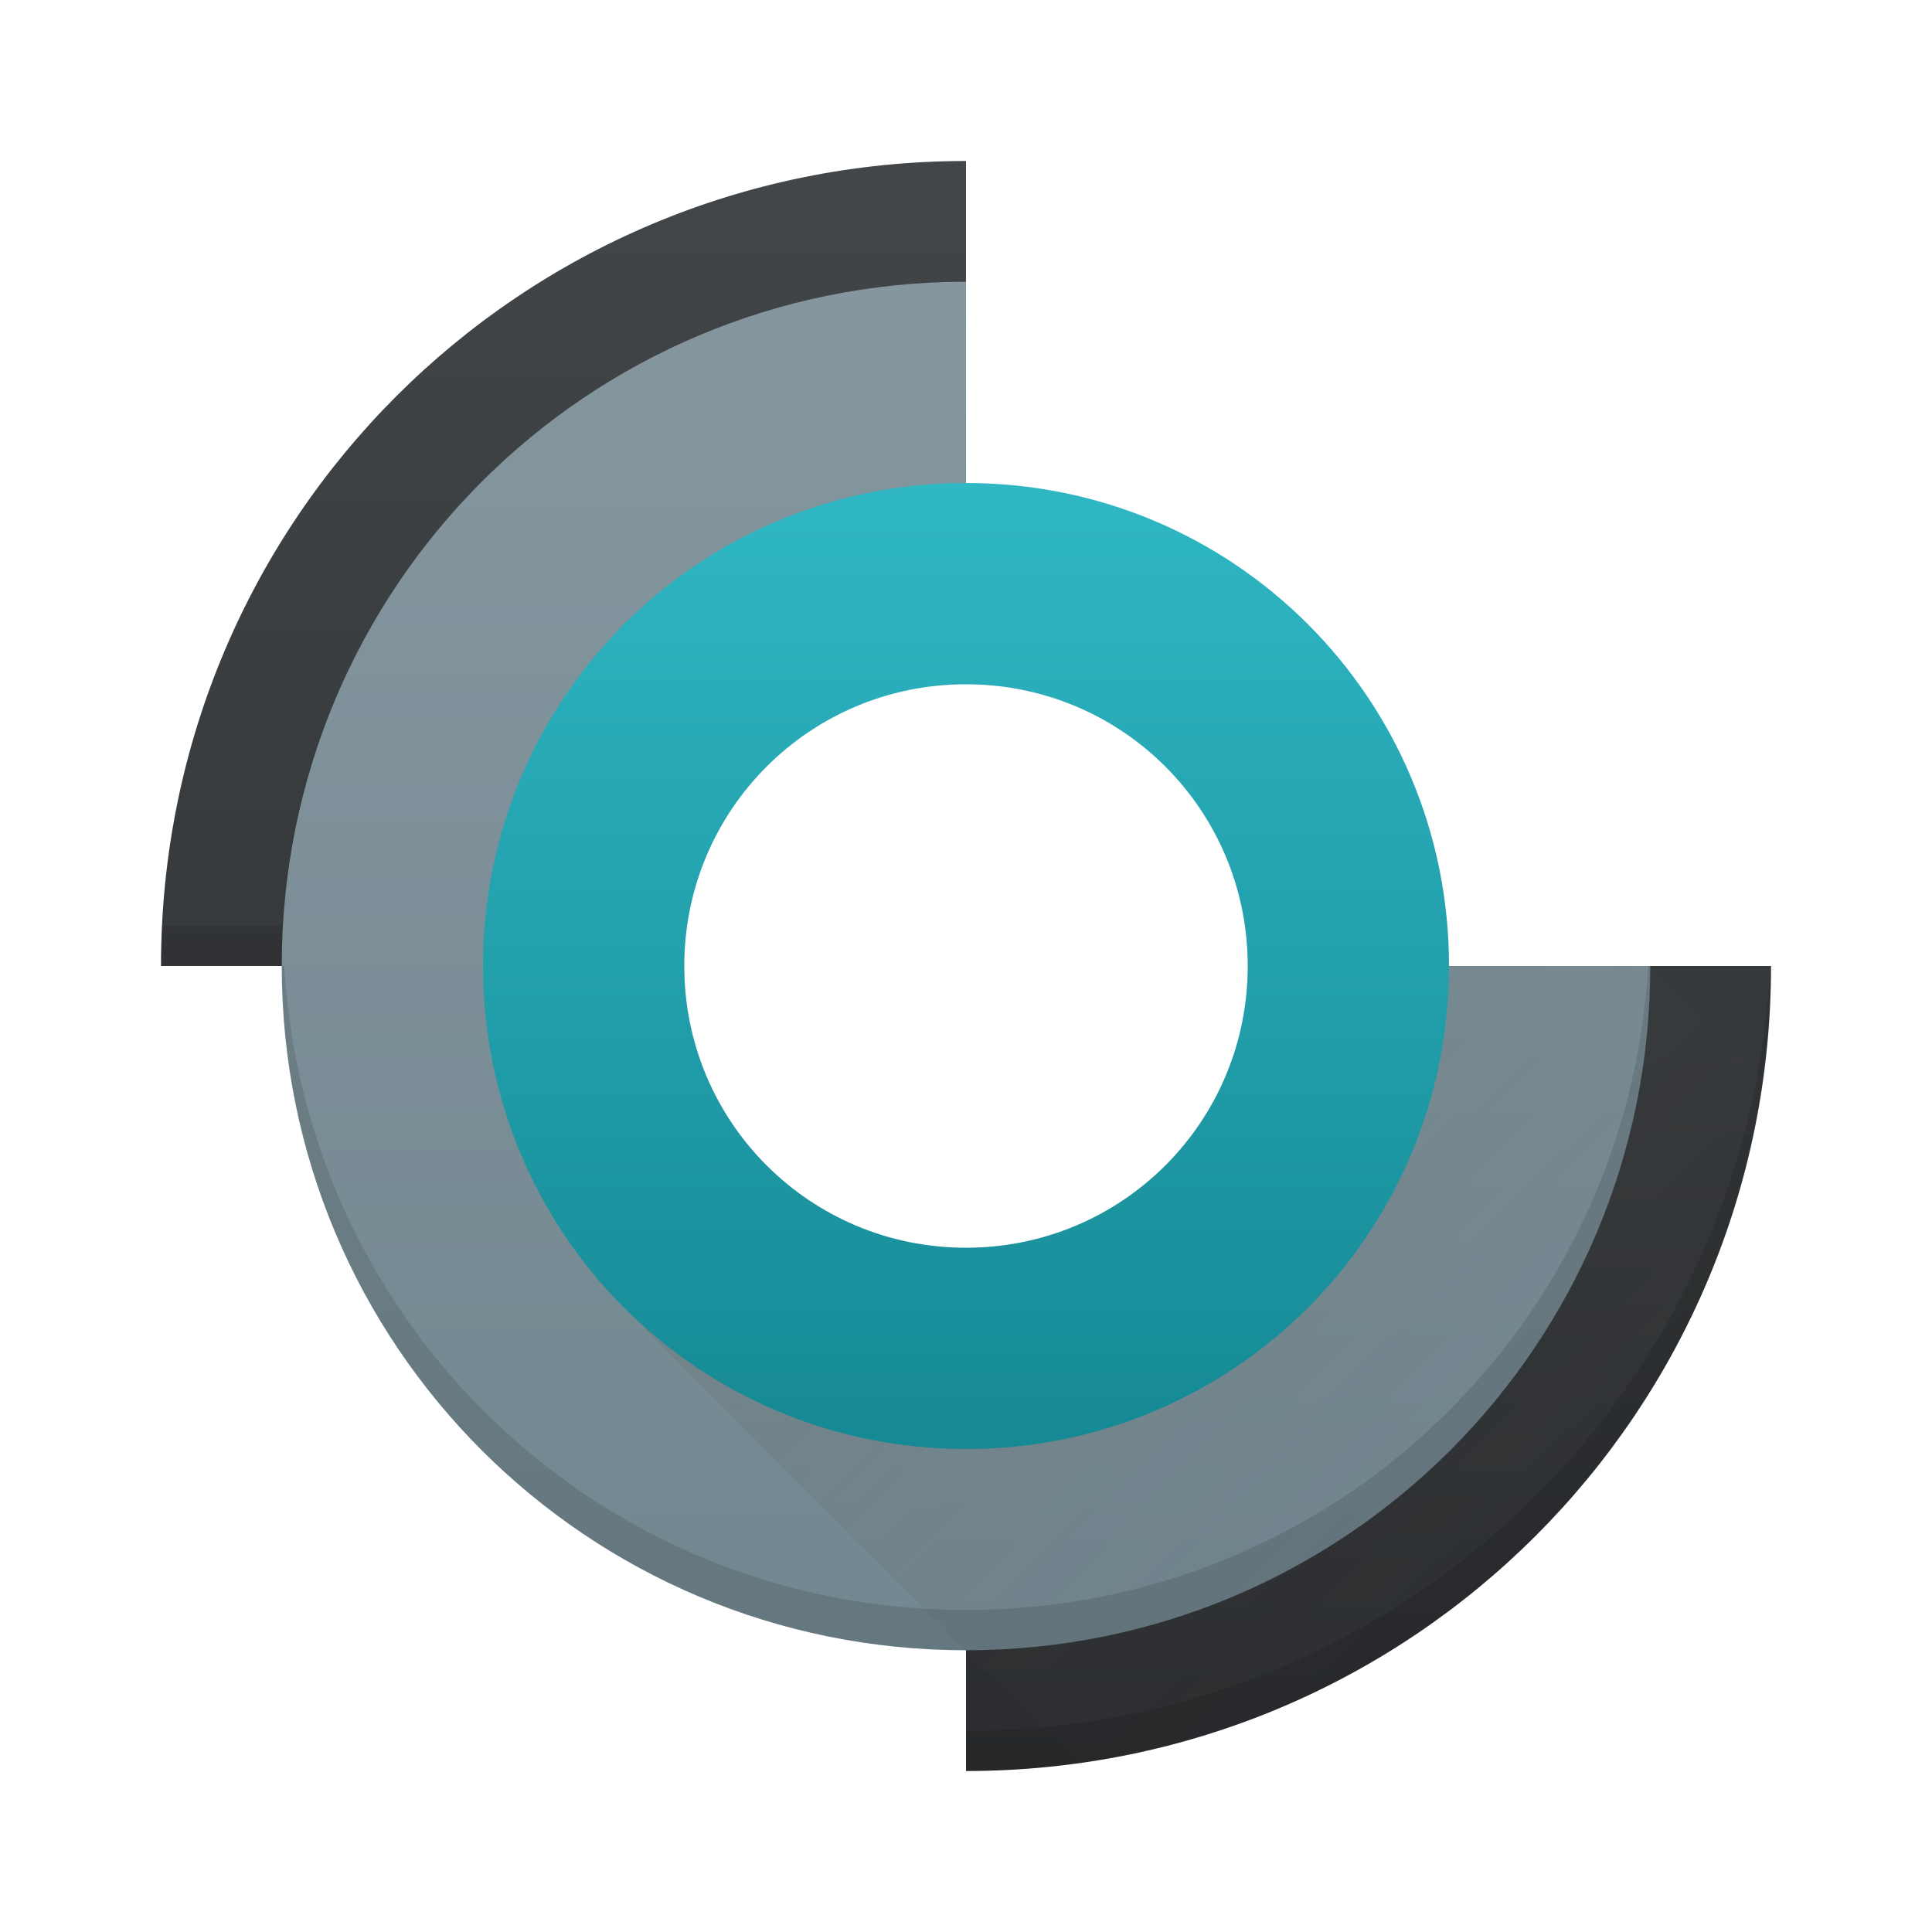
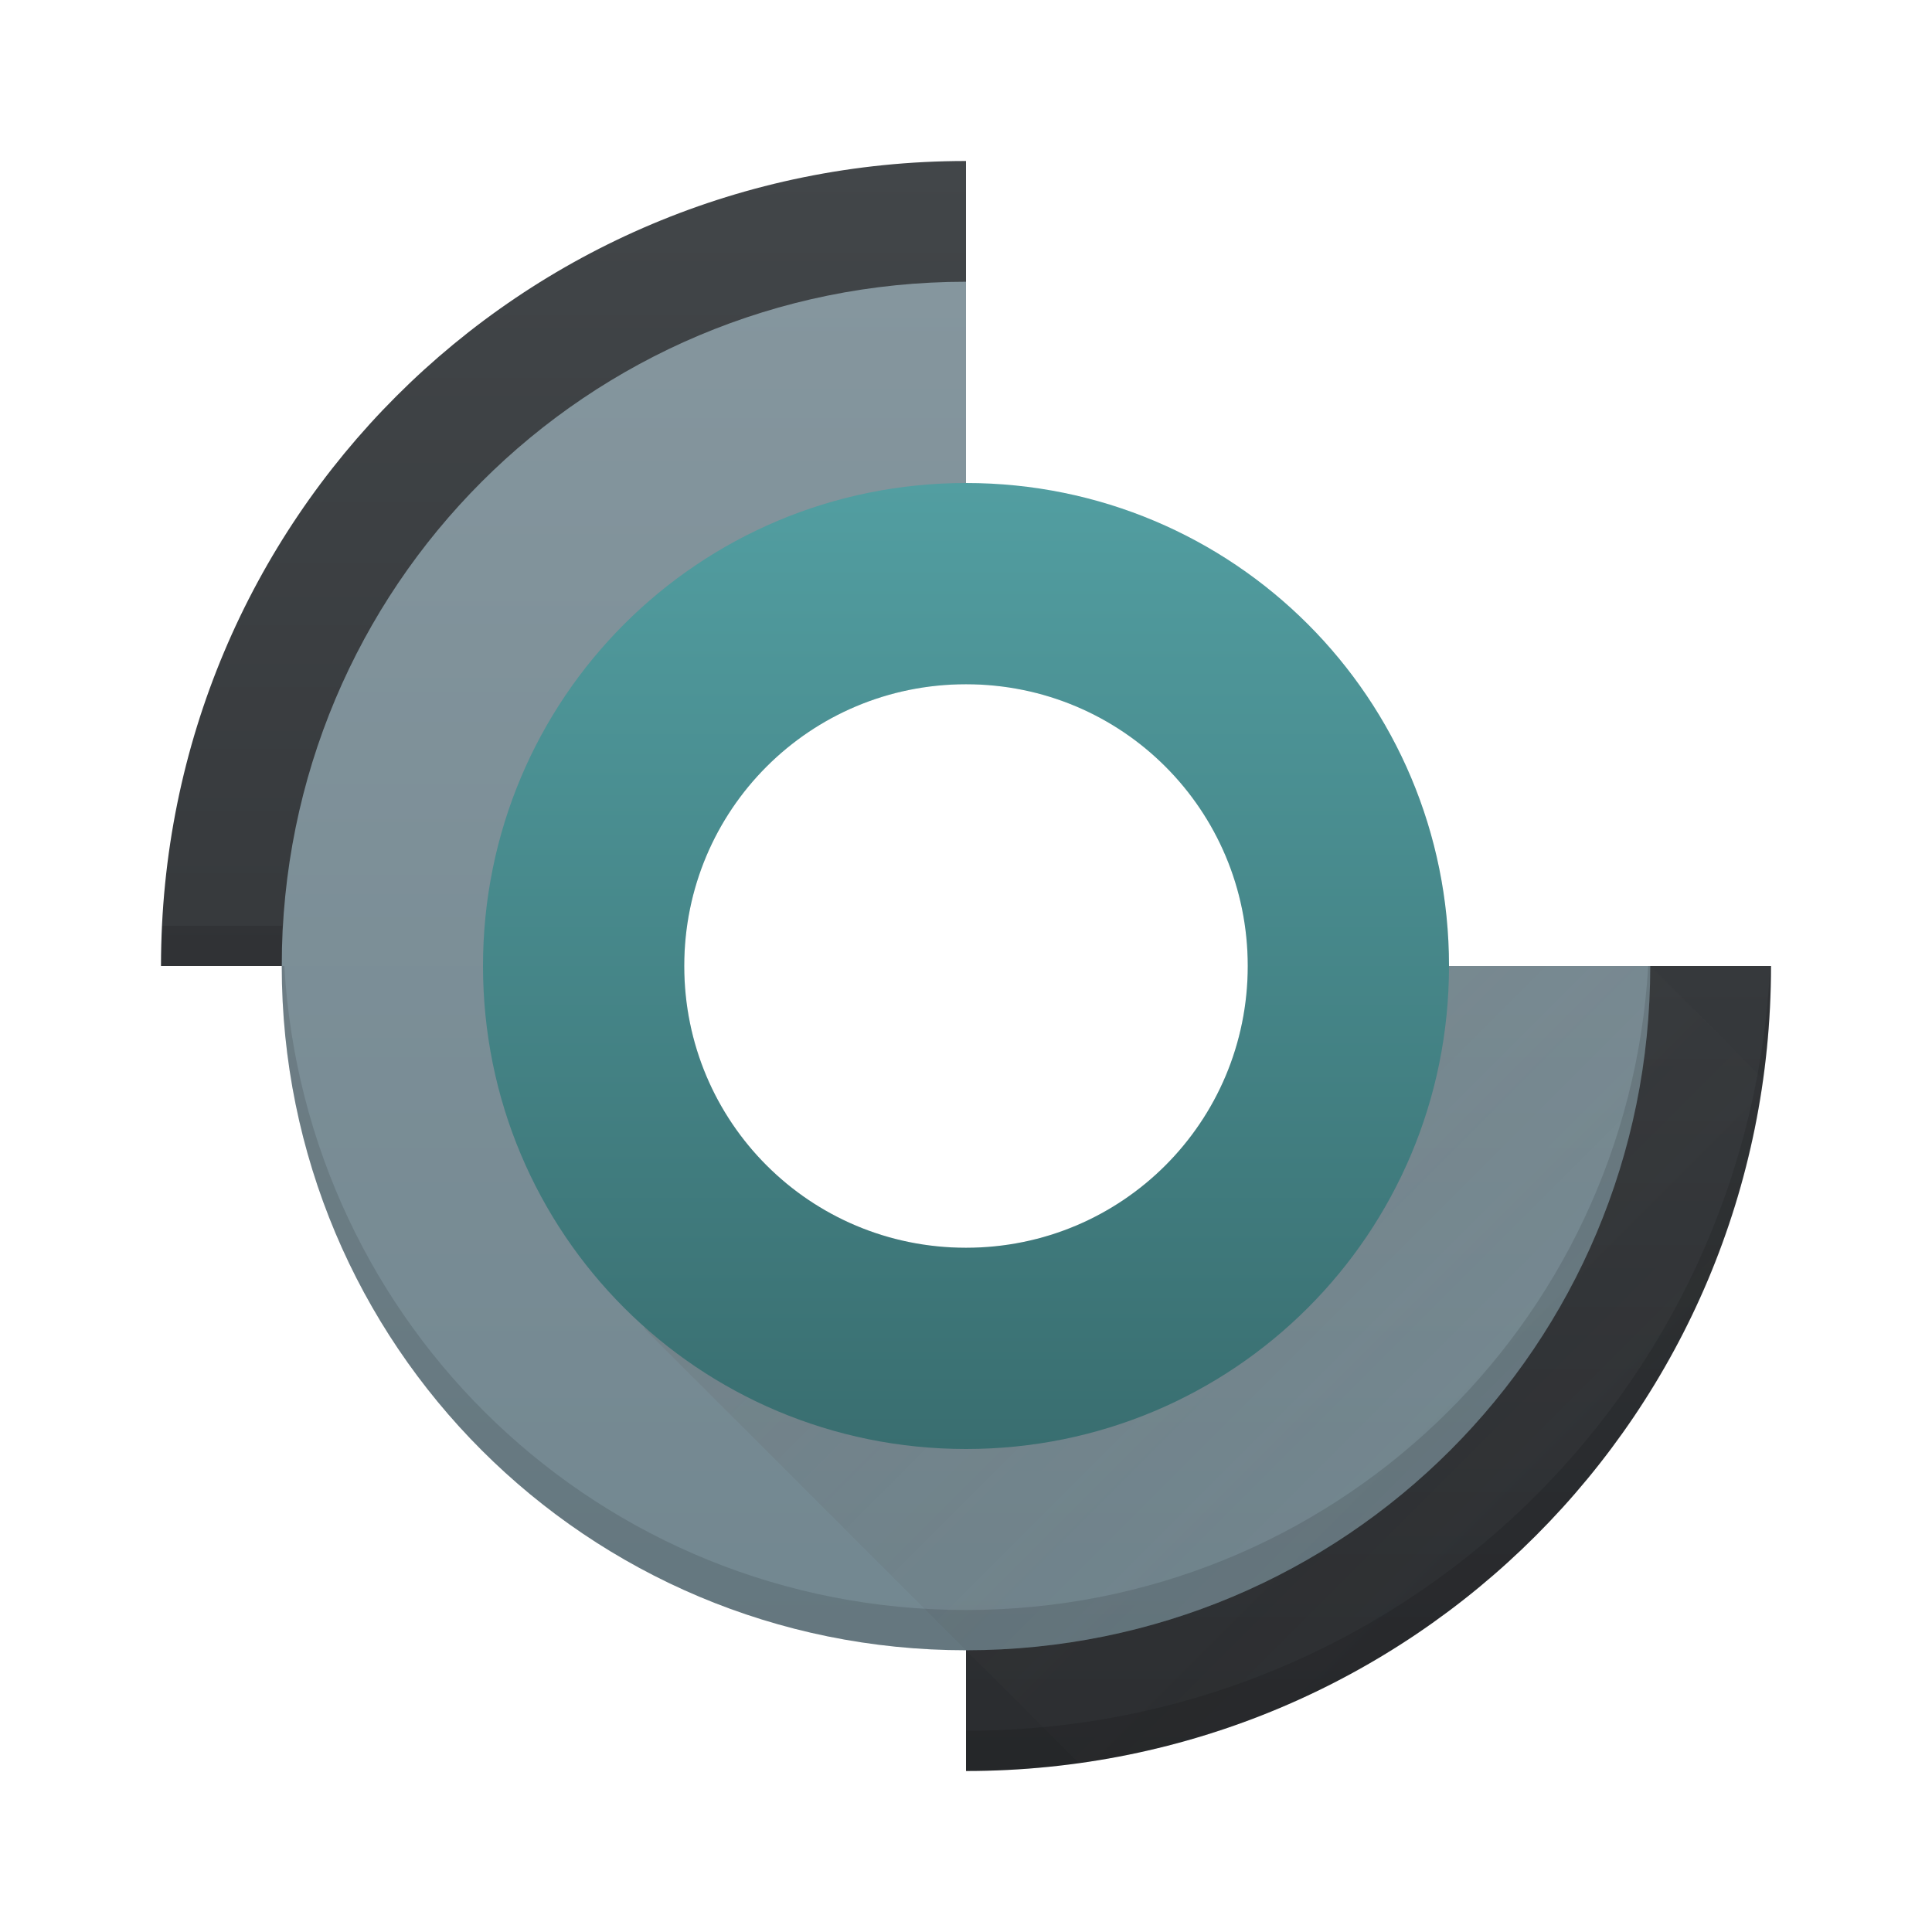
<svg xmlns="http://www.w3.org/2000/svg" width="48" height="48">
  <defs>
    <linearGradient id="a" y1="41" y2="7" x2="0" gradientUnits="userSpaceOnUse">
      <stop stop-color="#728790" />
      <stop offset="1" stop-color="#85969e" />
    </linearGradient>
    <linearGradient id="b" y1="36" y2="12" x2="0" gradientUnits="userSpaceOnUse">
-       <stop stop-color="#158994" />
-       <stop offset="1" stop-color="#2fb7c4" />
+       <stop stop-color="#396e70" />
+       <stop offset="1" stop-color="#529ea1" />
    </linearGradient>
    <linearGradient id="c" y1="44" y2="4" x2="0" gradientUnits="userSpaceOnUse">
      <stop stop-color="#2a2c2f" />
      <stop offset="1" stop-color="#424649" />
    </linearGradient>
    <linearGradient id="d" y1="15" x1="15" y2="44" x2="44" gradientUnits="userSpaceOnUse">
      <stop stop-color="#665c54" />
      <stop offset="1" stop-color="#424649" stop-opacity="0" />
    </linearGradient>
  </defs>
  <g stroke-opacity=".55" stroke-width="2.8">
    <path fill="url(#c)" d="m24 4c-11.08 0-20 8.92-20 20h7c0-7.202 5.798-13 13-13zm13 20c0 7.202-5.798 13-13 13v7c11.08 0 20-8.92 20-20z" />
    <path fill="url(#a)" d="m24 7c-9.418 0-17 7.582-17 17 0 9.418 7.582 17 17 17 9.418 0 17-7.582 17-17h-7c0 5.54-4.46 10-10 10-5.54 0-10-4.46-10-10 0-5.54 4.46-10 10-10z" />
  </g>
  <path opacity=".2" fill="url(#d)" fill-rule="evenodd" d="m22 15l-7 7 2.68 10-1.68 1 10.801 10.801c8.829-1.227 15.773-8.171 17-17l-2.801-2.801h-5c0-3.597-1.575-6.804-4.066-9zm2 2c3.878 0 7 3.122 7 7 0 3.878-3.122 7-7 7-3.878 0-7-3.122-7-7 0-3.878 3.122-7 7-7" />
  <g stroke-opacity=".55" stroke-width="2.8">
    <path fill="url(#b)" d="m24 12c-6.648 0-12 5.352-12 12 0 6.648 5.352 12 12 12 6.648 0 12-5.352 12-12 0-6.648-5.352-12-12-12m0 5c3.878 0 7 3.122 7 7 0 3.878-3.122 7-7 7-3.878 0-7-3.122-7-7 0-3.878 3.122-7 7-7" />
    <g fill-opacity=".118">
      <path d="m4.03 23c-.016.332-.025.664-.025 1h3v-1h-2zm39.949 1c-.518 10.611-9.23 19-19.975 19v1c11.08 0 20-8.92 20-20z" />
      <path d="m7 24c0 9.418 7.582 17 17 17 9.418 0 17-7.582 17-17h-.051c-.517 8.946-7.869 16-16.949 16-9.08 0-16.417-7.06-16.936-16z" />
    </g>
  </g>
</svg>
